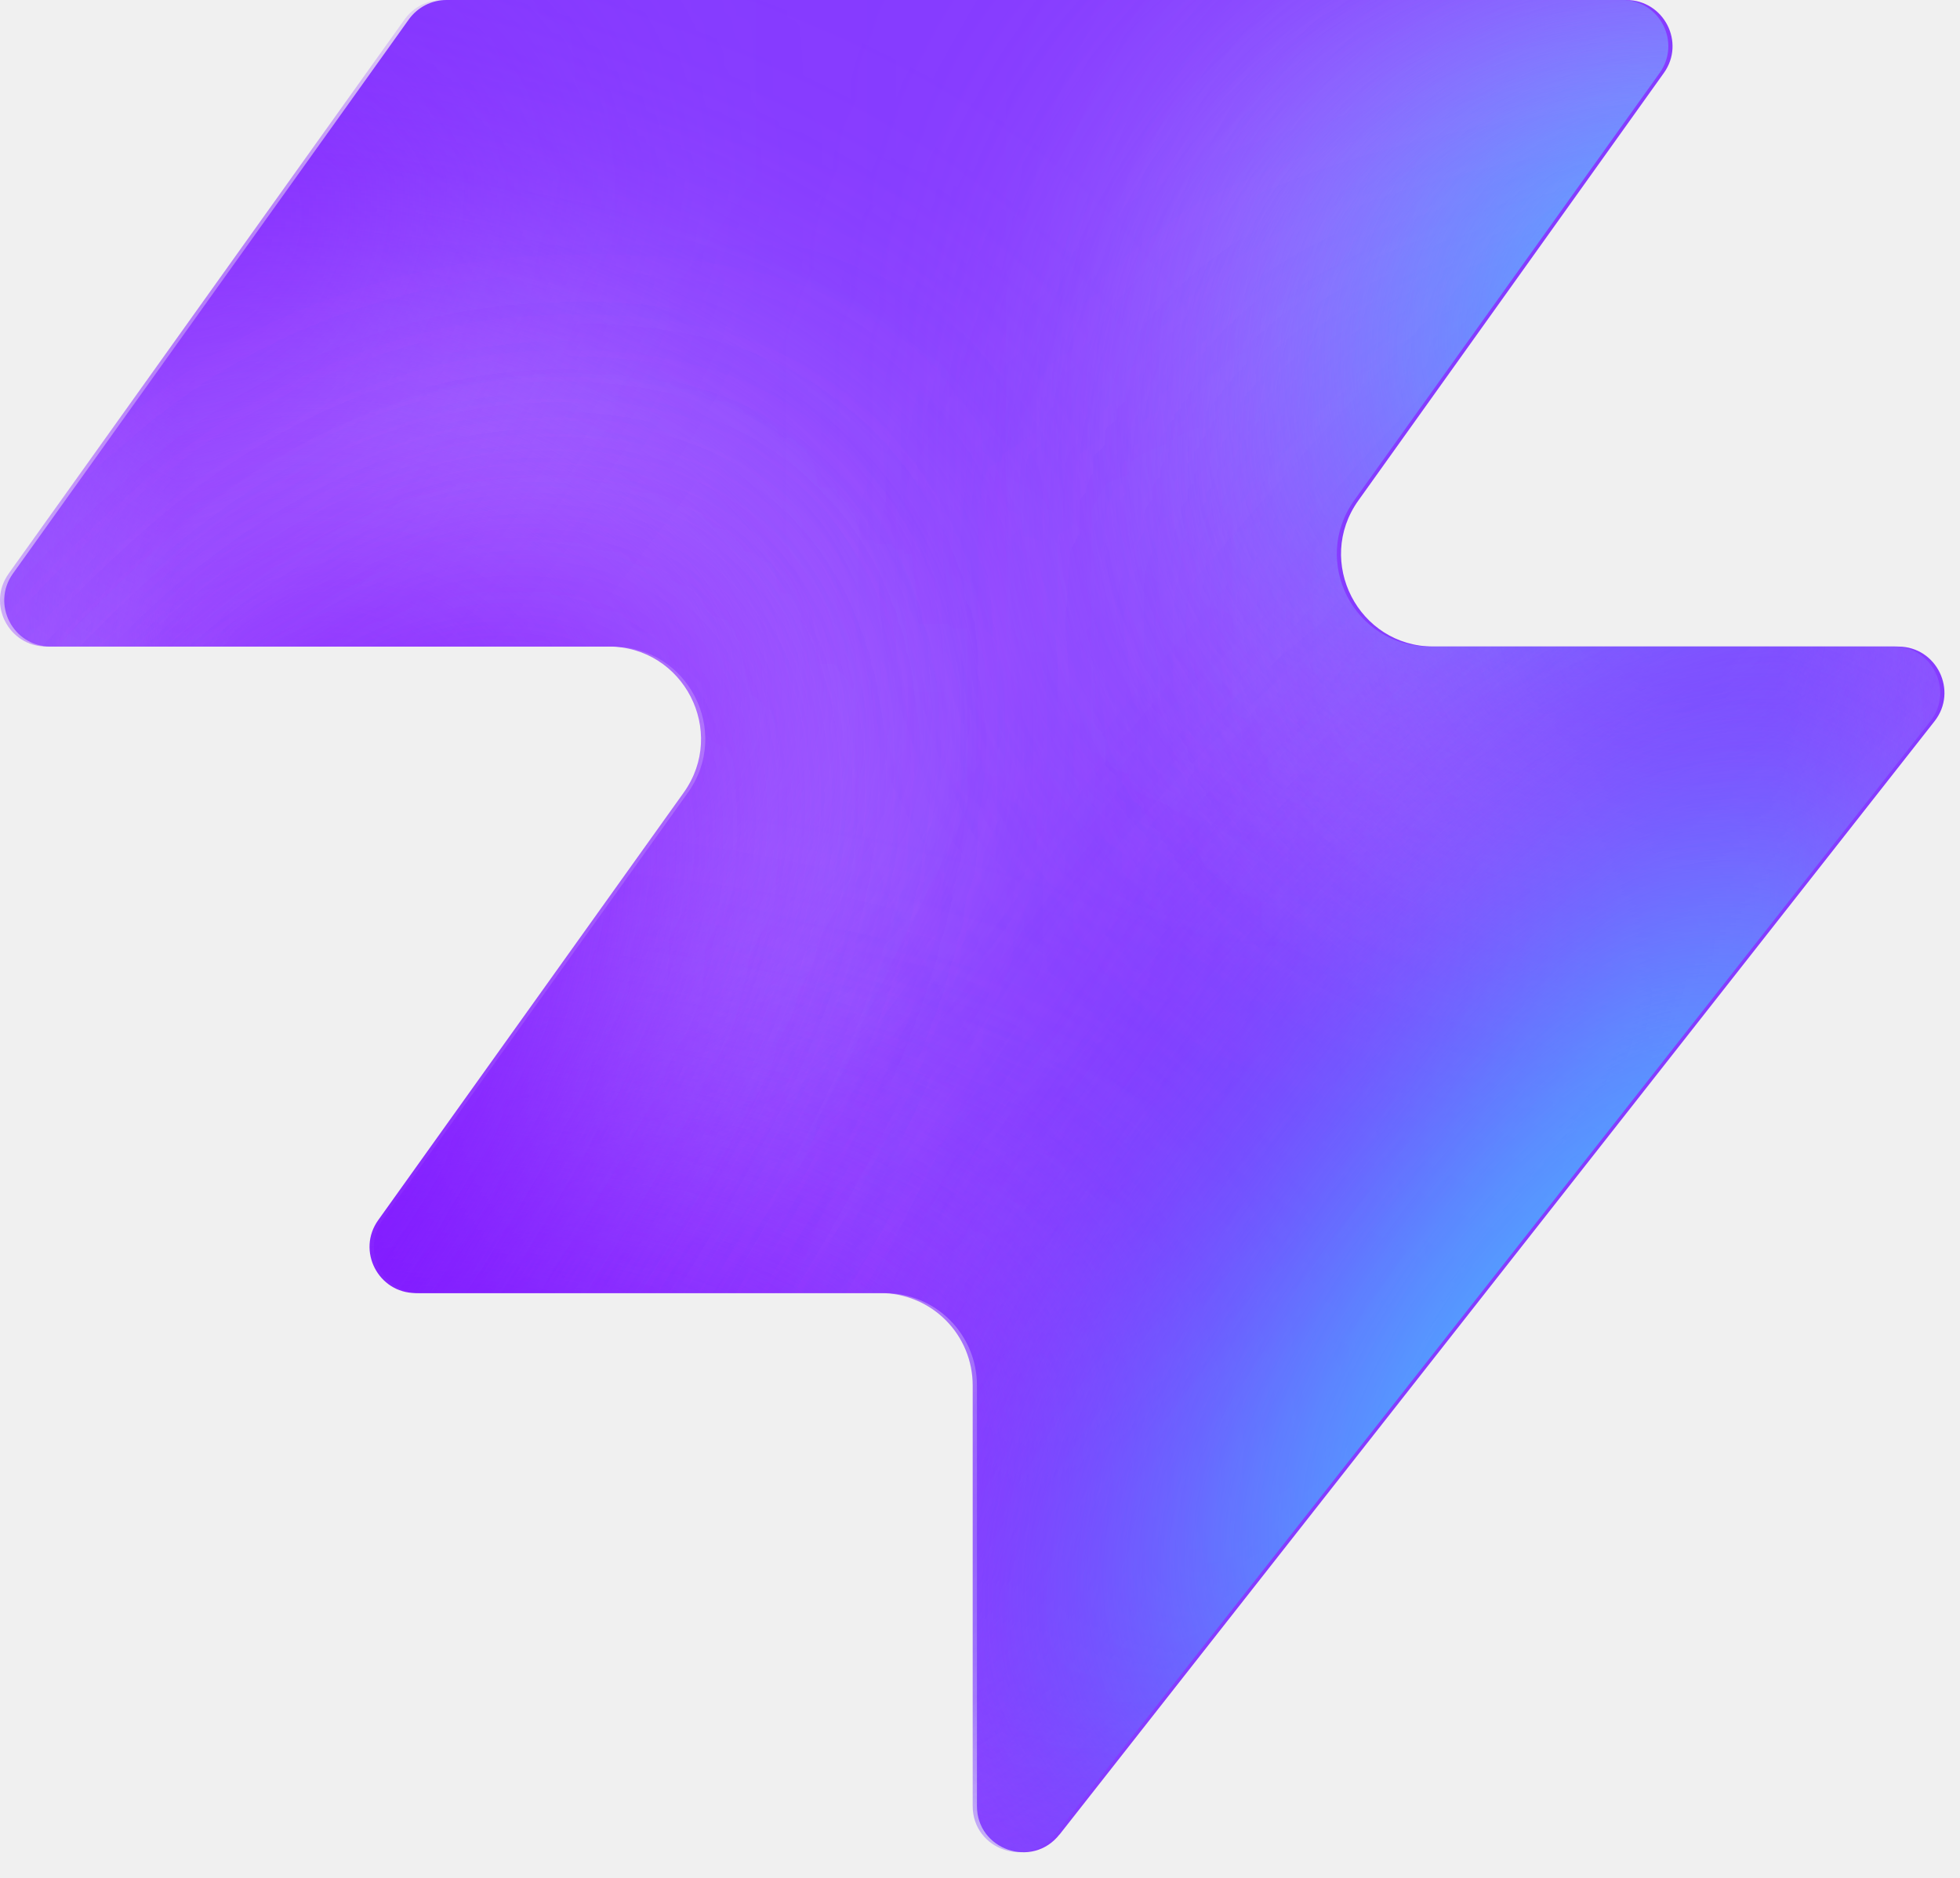
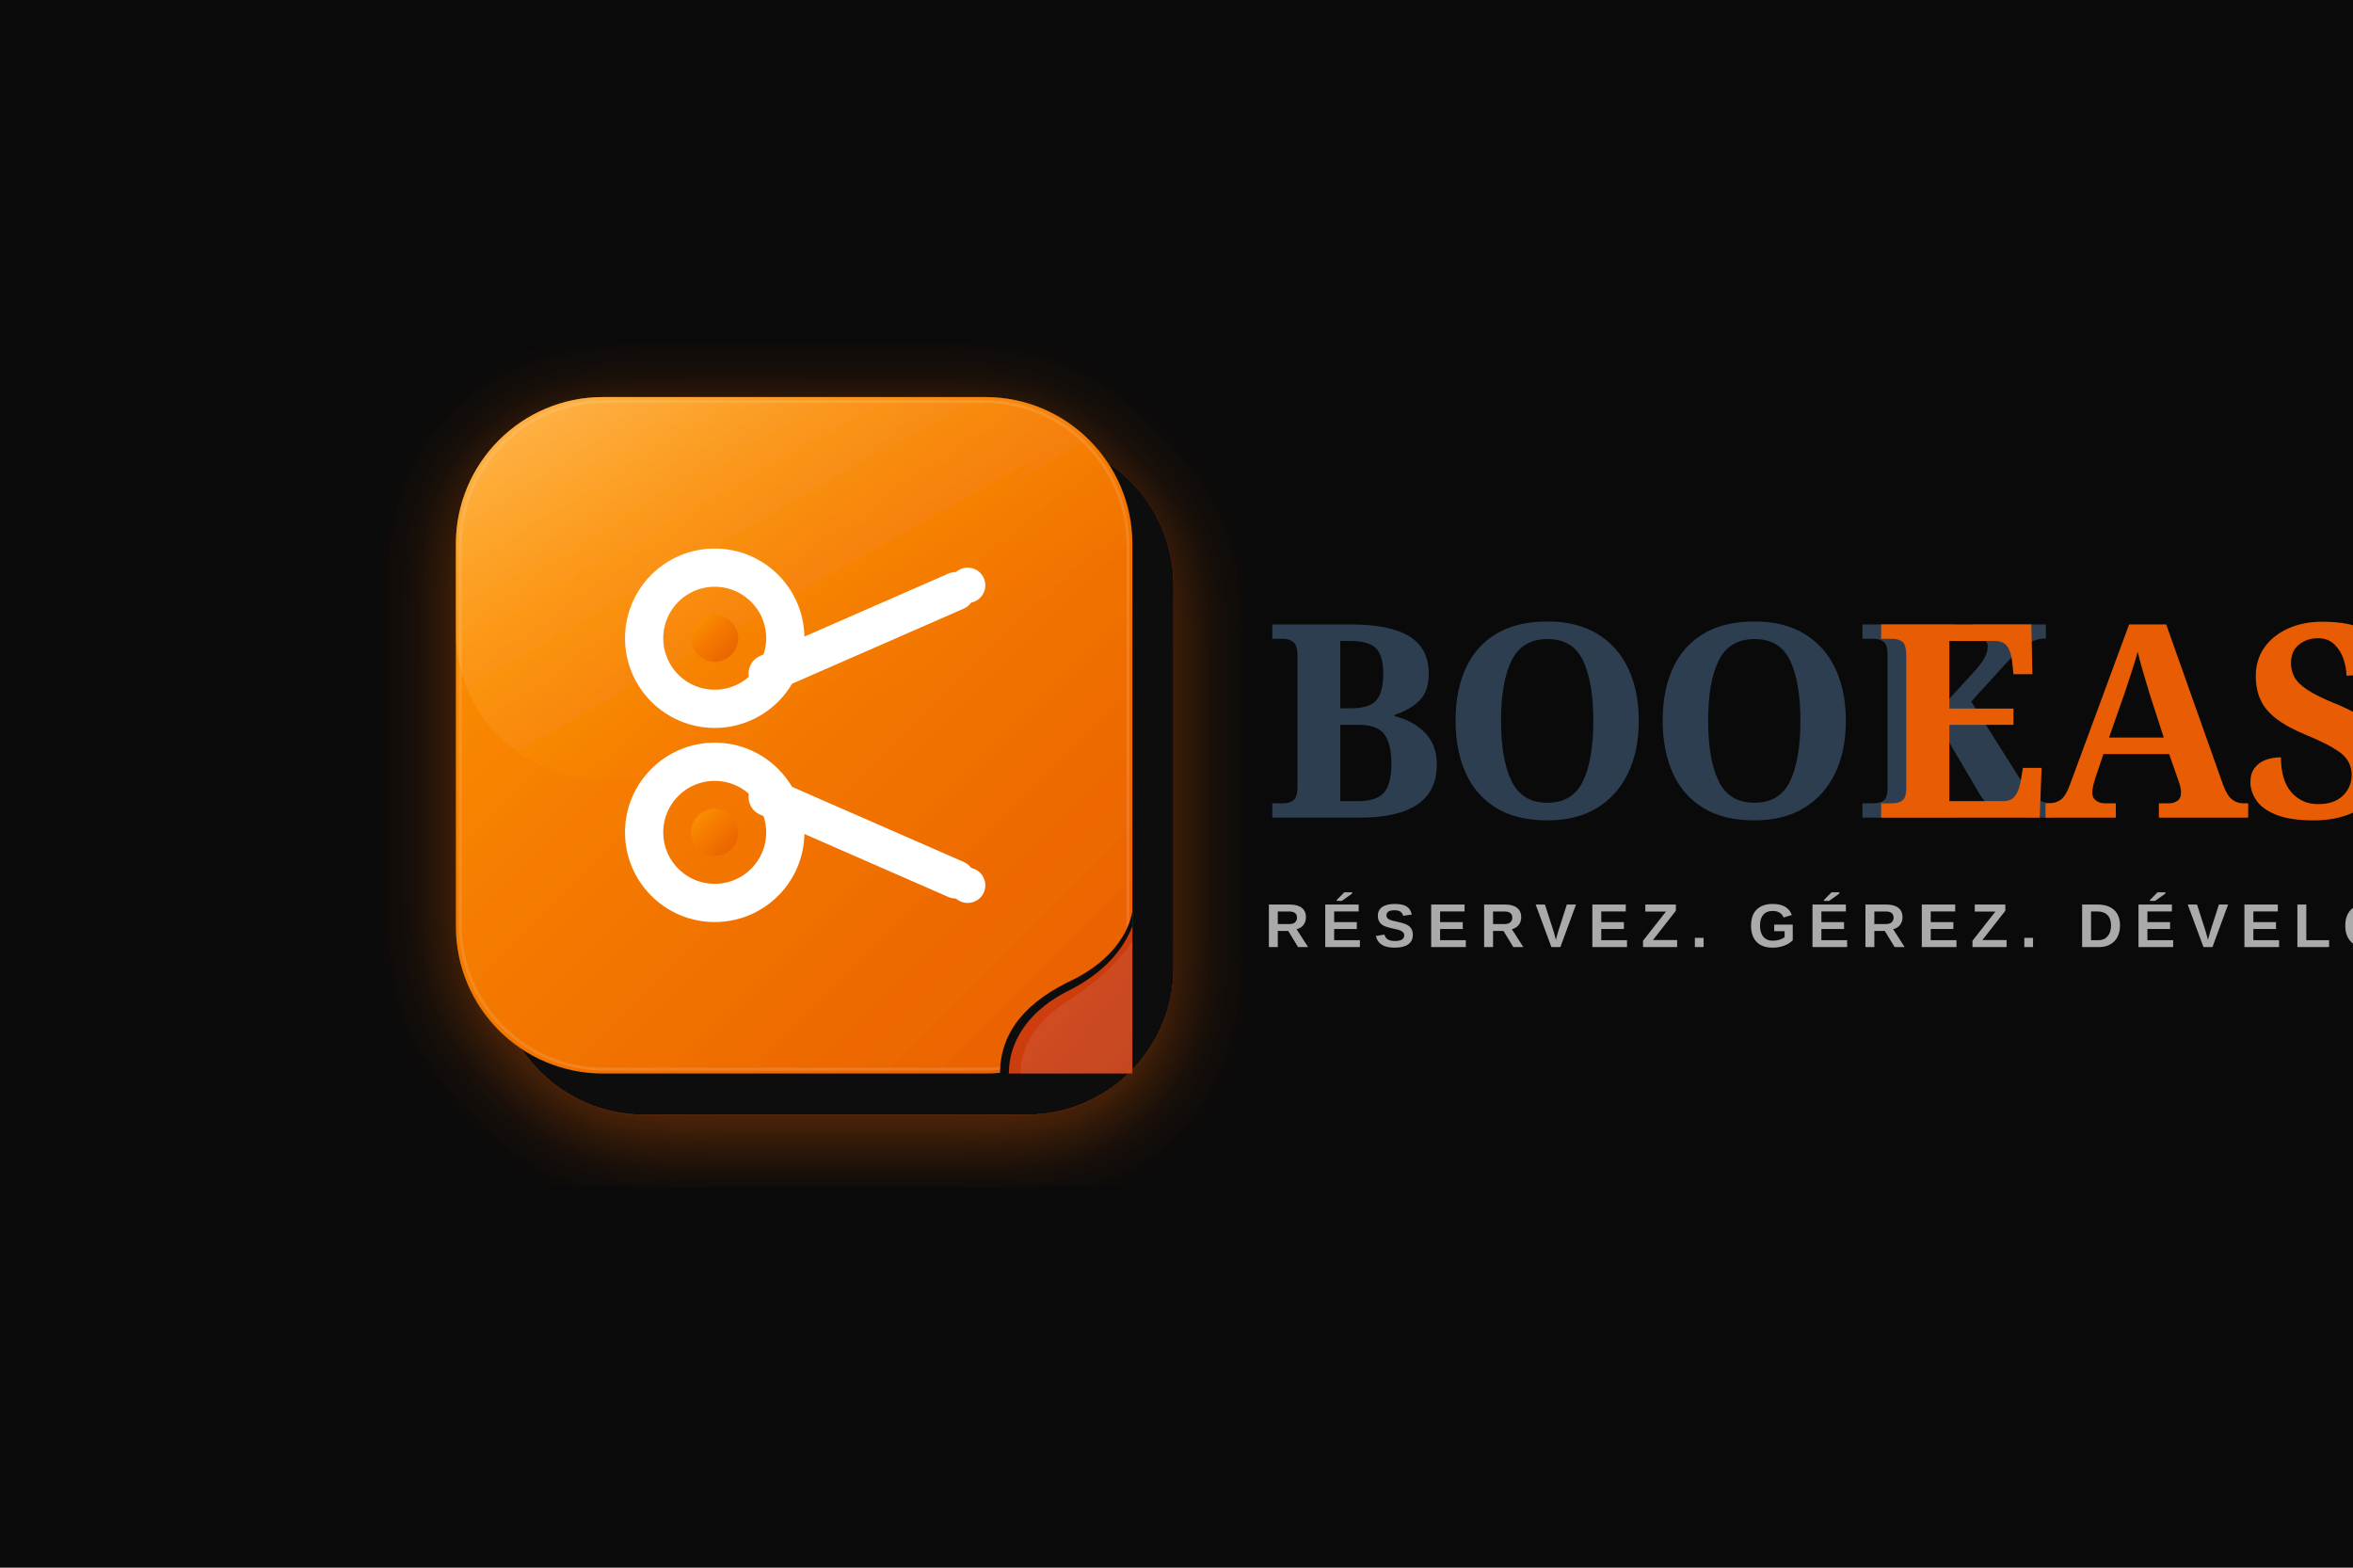
- <svg xmlns="http://www.w3.org/2000/svg" width="48" height="46" fill="none" viewBox="0 0 48 46">
-   <path fill="#863bff" d="M25.946 44.938c-.664.845-2.021.375-2.021-.698V33.937a2.26 2.26 0 0 0-2.262-2.262H10.287c-.92 0-1.456-1.04-.92-1.788l7.48-10.471c1.07-1.497 0-3.578-1.842-3.578H1.237c-.92 0-1.456-1.04-.92-1.788L10.013.474c.214-.297.556-.474.92-.474h28.894c.92 0 1.456 1.04.92 1.788l-7.48 10.471c-1.07 1.498 0 3.579 1.842 3.579h11.377c.943 0 1.473 1.088.89 1.83L25.947 44.94z" style="fill:#863bff;fill:color(display-p3 .525 .23 1);fill-opacity:1" />
-   <mask id="a" width="48" height="46" x="0" y="0" maskUnits="userSpaceOnUse" style="mask-type:alpha">
-     <path fill="#000" d="M25.842 44.938c-.664.844-2.021.375-2.021-.698V33.937a2.26 2.26 0 0 0-2.262-2.262H10.183c-.92 0-1.456-1.04-.92-1.788l7.48-10.471c1.07-1.498 0-3.579-1.842-3.579H1.133c-.92 0-1.456-1.04-.92-1.787L9.91.473c.214-.297.556-.474.92-.474h28.894c.92 0 1.456 1.04.92 1.788l-7.48 10.471c-1.07 1.498 0 3.578 1.842 3.578h11.377c.943 0 1.473 1.088.89 1.832L25.843 44.94z" style="fill:#000;fill-opacity:1" />
-   </mask>
-   <g mask="url(#a)">
-     <g filter="url(#b)">
-       <ellipse cx="5.508" cy="14.704" fill="#ede6ff" rx="5.508" ry="14.704" style="fill:#ede6ff;fill:color(display-p3 .927 .903 1);fill-opacity:1" transform="matrix(.00324 1 1 -.00324 -4.47 31.516)" />
-     </g>
-     <g filter="url(#c)">
-       <ellipse cx="10.399" cy="29.851" fill="#ede6ff" rx="10.399" ry="29.851" style="fill:#ede6ff;fill:color(display-p3 .927 .903 1);fill-opacity:1" transform="matrix(.00324 1 1 -.00324 -39.328 7.883)" />
-     </g>
-     <g filter="url(#d)">
-       <ellipse cx="5.508" cy="30.487" fill="#7e14ff" rx="5.508" ry="30.487" style="fill:#7e14ff;fill:color(display-p3 .492 .077 1);fill-opacity:1" transform="rotate(89.814 -25.913 -14.639)scale(1 -1)" />
-     </g>
-     <g filter="url(#e)">
-       <ellipse cx="5.508" cy="30.599" fill="#7e14ff" rx="5.508" ry="30.599" style="fill:#7e14ff;fill:color(display-p3 .492 .077 1);fill-opacity:1" transform="rotate(89.814 -32.644 -3.334)scale(1 -1)" />
-     </g>
-     <g filter="url(#f)">
-       <ellipse cx="5.508" cy="30.599" fill="#7e14ff" rx="5.508" ry="30.599" style="fill:#7e14ff;fill:color(display-p3 .492 .077 1);fill-opacity:1" transform="matrix(.00324 1 1 -.00324 -34.34 30.47)" />
-     </g>
-     <g filter="url(#g)">
-       <ellipse cx="14.072" cy="22.078" fill="#ede6ff" rx="14.072" ry="22.078" style="fill:#ede6ff;fill:color(display-p3 .927 .903 1);fill-opacity:1" transform="rotate(93.35 24.506 48.493)scale(-1 1)" />
-     </g>
-     <g filter="url(#h)">
-       <ellipse cx="3.47" cy="21.501" fill="#7e14ff" rx="3.47" ry="21.501" style="fill:#7e14ff;fill:color(display-p3 .492 .077 1);fill-opacity:1" transform="rotate(89.009 28.708 47.59)scale(-1 1)" />
-     </g>
-     <g filter="url(#i)">
-       <ellipse cx="3.47" cy="21.501" fill="#7e14ff" rx="3.47" ry="21.501" style="fill:#7e14ff;fill:color(display-p3 .492 .077 1);fill-opacity:1" transform="rotate(89.009 28.708 47.59)scale(-1 1)" />
-     </g>
-     <g filter="url(#j)">
-       <ellipse cx=".387" cy="8.972" fill="#7e14ff" rx="4.407" ry="29.108" style="fill:#7e14ff;fill:color(display-p3 .492 .077 1);fill-opacity:1" transform="rotate(39.51 .387 8.972)" />
-     </g>
-     <g filter="url(#k)">
-       <ellipse cx="47.523" cy="-6.092" fill="#7e14ff" rx="4.407" ry="29.108" style="fill:#7e14ff;fill:color(display-p3 .492 .077 1);fill-opacity:1" transform="rotate(37.892 47.523 -6.092)" />
-     </g>
-     <g filter="url(#l)">
-       <ellipse cx="41.412" cy="6.333" fill="#47bfff" rx="5.971" ry="9.665" style="fill:#47bfff;fill:color(display-p3 .28 .748 1);fill-opacity:1" transform="rotate(37.892 41.412 6.333)" />
-     </g>
-     <g filter="url(#m)">
-       <ellipse cx="-1.879" cy="38.332" fill="#7e14ff" rx="4.407" ry="29.108" style="fill:#7e14ff;fill:color(display-p3 .492 .077 1);fill-opacity:1" transform="rotate(37.892 -1.88 38.332)" />
-     </g>
-     <g filter="url(#n)">
-       <ellipse cx="-1.879" cy="38.332" fill="#7e14ff" rx="4.407" ry="29.108" style="fill:#7e14ff;fill:color(display-p3 .492 .077 1);fill-opacity:1" transform="rotate(37.892 -1.88 38.332)" />
-     </g>
-     <g filter="url(#o)">
-       <ellipse cx="35.651" cy="29.907" fill="#7e14ff" rx="4.407" ry="29.108" style="fill:#7e14ff;fill:color(display-p3 .492 .077 1);fill-opacity:1" transform="rotate(37.892 35.651 29.907)" />
-     </g>
-     <g filter="url(#p)">
-       <ellipse cx="38.418" cy="32.4" fill="#47bfff" rx="5.971" ry="15.297" style="fill:#47bfff;fill:color(display-p3 .28 .748 1);fill-opacity:1" transform="rotate(37.892 38.418 32.4)" />
-     </g>
-   </g>
+ <svg xmlns="http://www.w3.org/2000/svg" width="800" height="533" viewBox="0 0 800 533">
  <defs>
-     <filter id="b" width="60.045" height="41.654" x="-19.77" y="16.149" color-interpolation-filters="sRGB" filterUnits="userSpaceOnUse">
-       <feFlood flood-opacity="0" result="BackgroundImageFix" />
-       <feBlend in="SourceGraphic" in2="BackgroundImageFix" result="shape" />
-       <feGaussianBlur result="effect1_foregroundBlur_2002_17158" stdDeviation="7.659" />
-     </filter>
-     <filter id="c" width="90.34" height="51.437" x="-54.613" y="-7.533" color-interpolation-filters="sRGB" filterUnits="userSpaceOnUse">
-       <feFlood flood-opacity="0" result="BackgroundImageFix" />
-       <feBlend in="SourceGraphic" in2="BackgroundImageFix" result="shape" />
-       <feGaussianBlur result="effect1_foregroundBlur_2002_17158" stdDeviation="7.659" />
-     </filter>
-     <filter id="d" width="79.355" height="29.4" x="-49.64" y="2.03" color-interpolation-filters="sRGB" filterUnits="userSpaceOnUse">
-       <feFlood flood-opacity="0" result="BackgroundImageFix" />
-       <feBlend in="SourceGraphic" in2="BackgroundImageFix" result="shape" />
-       <feGaussianBlur result="effect1_foregroundBlur_2002_17158" stdDeviation="4.596" />
-     </filter>
-     <filter id="e" width="79.579" height="29.4" x="-45.045" y="20.029" color-interpolation-filters="sRGB" filterUnits="userSpaceOnUse">
-       <feFlood flood-opacity="0" result="BackgroundImageFix" />
-       <feBlend in="SourceGraphic" in2="BackgroundImageFix" result="shape" />
-       <feGaussianBlur result="effect1_foregroundBlur_2002_17158" stdDeviation="4.596" />
-     </filter>
-     <filter id="f" width="79.579" height="29.4" x="-43.513" y="21.178" color-interpolation-filters="sRGB" filterUnits="userSpaceOnUse">
-       <feFlood flood-opacity="0" result="BackgroundImageFix" />
-       <feBlend in="SourceGraphic" in2="BackgroundImageFix" result="shape" />
-       <feGaussianBlur result="effect1_foregroundBlur_2002_17158" stdDeviation="4.596" />
-     </filter>
-     <filter id="g" width="74.749" height="58.852" x="15.756" y="-17.901" color-interpolation-filters="sRGB" filterUnits="userSpaceOnUse">
-       <feFlood flood-opacity="0" result="BackgroundImageFix" />
-       <feBlend in="SourceGraphic" in2="BackgroundImageFix" result="shape" />
-       <feGaussianBlur result="effect1_foregroundBlur_2002_17158" stdDeviation="7.659" />
-     </filter>
-     <filter id="h" width="61.377" height="25.362" x="23.548" y="2.284" color-interpolation-filters="sRGB" filterUnits="userSpaceOnUse">
-       <feFlood flood-opacity="0" result="BackgroundImageFix" />
-       <feBlend in="SourceGraphic" in2="BackgroundImageFix" result="shape" />
-       <feGaussianBlur result="effect1_foregroundBlur_2002_17158" stdDeviation="4.596" />
-     </filter>
-     <filter id="i" width="61.377" height="25.362" x="23.548" y="2.284" color-interpolation-filters="sRGB" filterUnits="userSpaceOnUse">
-       <feFlood flood-opacity="0" result="BackgroundImageFix" />
-       <feBlend in="SourceGraphic" in2="BackgroundImageFix" result="shape" />
-       <feGaussianBlur result="effect1_foregroundBlur_2002_17158" stdDeviation="4.596" />
-     </filter>
-     <filter id="j" width="56.045" height="63.649" x="-27.636" y="-22.853" color-interpolation-filters="sRGB" filterUnits="userSpaceOnUse">
-       <feFlood flood-opacity="0" result="BackgroundImageFix" />
-       <feBlend in="SourceGraphic" in2="BackgroundImageFix" result="shape" />
-       <feGaussianBlur result="effect1_foregroundBlur_2002_17158" stdDeviation="4.596" />
-     </filter>
-     <filter id="k" width="54.814" height="64.646" x="20.116" y="-38.415" color-interpolation-filters="sRGB" filterUnits="userSpaceOnUse">
-       <feFlood flood-opacity="0" result="BackgroundImageFix" />
-       <feBlend in="SourceGraphic" in2="BackgroundImageFix" result="shape" />
-       <feGaussianBlur result="effect1_foregroundBlur_2002_17158" stdDeviation="4.596" />
-     </filter>
-     <filter id="l" width="33.541" height="35.313" x="24.641" y="-11.323" color-interpolation-filters="sRGB" filterUnits="userSpaceOnUse">
-       <feFlood flood-opacity="0" result="BackgroundImageFix" />
-       <feBlend in="SourceGraphic" in2="BackgroundImageFix" result="shape" />
-       <feGaussianBlur result="effect1_foregroundBlur_2002_17158" stdDeviation="4.596" />
-     </filter>
-     <filter id="m" width="54.814" height="64.646" x="-29.286" y="6.009" color-interpolation-filters="sRGB" filterUnits="userSpaceOnUse">
-       <feFlood flood-opacity="0" result="BackgroundImageFix" />
-       <feBlend in="SourceGraphic" in2="BackgroundImageFix" result="shape" />
-       <feGaussianBlur result="effect1_foregroundBlur_2002_17158" stdDeviation="4.596" />
-     </filter>
-     <filter id="n" width="54.814" height="64.646" x="-29.286" y="6.009" color-interpolation-filters="sRGB" filterUnits="userSpaceOnUse">
-       <feFlood flood-opacity="0" result="BackgroundImageFix" />
-       <feBlend in="SourceGraphic" in2="BackgroundImageFix" result="shape" />
-       <feGaussianBlur result="effect1_foregroundBlur_2002_17158" stdDeviation="4.596" />
-     </filter>
-     <filter id="o" width="54.814" height="64.646" x="8.244" y="-2.416" color-interpolation-filters="sRGB" filterUnits="userSpaceOnUse">
-       <feFlood flood-opacity="0" result="BackgroundImageFix" />
-       <feBlend in="SourceGraphic" in2="BackgroundImageFix" result="shape" />
-       <feGaussianBlur result="effect1_foregroundBlur_2002_17158" stdDeviation="4.596" />
-     </filter>
-     <filter id="p" width="39.409" height="43.623" x="18.713" y="10.588" color-interpolation-filters="sRGB" filterUnits="userSpaceOnUse">
-       <feFlood flood-opacity="0" result="BackgroundImageFix" />
-       <feBlend in="SourceGraphic" in2="BackgroundImageFix" result="shape" />
-       <feGaussianBlur result="effect1_foregroundBlur_2002_17158" stdDeviation="4.596" />
+     <linearGradient id="iconGrad" x1="0" y1="0" x2="1" y2="1">
+       <stop offset="0%" stop-color="#FF9800" />
+       <stop offset="40%" stop-color="#F57C00" />
+       <stop offset="100%" stop-color="#E85D04" />
+     </linearGradient>
+     <linearGradient id="shine" x1="0.2" y1="0" x2="0.8" y2="0.6">
+       <stop offset="0%" stop-color="#FFCC80" stop-opacity="0.5" />
+       <stop offset="100%" stop-color="#FF9800" stop-opacity="0" />
+     </linearGradient>
+     <linearGradient id="curlGrad" x1="0" y1="0" x2="1" y2="1">
+       <stop offset="0%" stop-color="#D84315" />
+       <stop offset="100%" stop-color="#BF360C" />
+     </linearGradient>
+     <filter id="glow">
+       <feDropShadow dx="0" dy="6" stdDeviation="14" flood-color="#E85D04" flood-opacity="0.45" />
    </filter>
  </defs>
+   <rect width="800" height="533" fill="#0A0A0A" />
+   <g transform="translate(155, 135)" filter="url(#glow)">
+     <rect x="14" y="14" width="230" height="230" rx="50" fill="#111" />
+     <rect width="230" height="230" rx="50" fill="url(#iconGrad)" />
+     <rect width="230" height="130" rx="50" fill="url(#shine)" />
+     <rect x="1.5" y="1.5" width="227" height="227" rx="49" fill="none" stroke="rgba(255,255,255,0.12)" stroke-width="1" />
+     <g transform="translate(50, 38)" fill="none" stroke="white" stroke-linecap="round" stroke-linejoin="round">
+       <circle cx="38" cy="44" r="24" stroke-width="13" fill="none" />
+       <circle cx="38" cy="44" r="8" fill="url(#iconGrad)" stroke="none" />
+       <circle cx="38" cy="110" r="24" stroke-width="13" fill="none" />
+       <circle cx="38" cy="110" r="8" fill="url(#iconGrad)" stroke="none" />
+       <line x1="56" y1="56" x2="120" y2="28" stroke-width="13" />
+       <line x1="56" y1="98" x2="120" y2="126" stroke-width="13" />
+       <circle cx="124" cy="26" r="6" fill="white" stroke="none" />
+       <circle cx="124" cy="128" r="6" fill="white" stroke="none" />
+     </g>
+     <path d="M 185 230 C 185 215 195 205 210 198 C 220 193 228 185 230 175 L 230 230 Z" fill="#111" />
+     <path d="M 188 230 C 188 218 196 208 208 202 C 218 197 226 190 230 180 L 230 230 Z" fill="url(#curlGrad)" />
+     <path d="M 192 230 C 192 220 198 212 207 206 C 215 201 224 194 230 185 L 230 230 Z" fill="rgba(255,255,255,0.08)" />
+   </g>
+   <text x="430" y="278" font-family="'Playfair Display', Georgia, serif" font-weight="900" font-size="92" fill="#2C3E50" letter-spacing="-2">BOOK</text>
+   <text x="637" y="278" font-family="'Playfair Display', Georgia, serif" font-weight="900" font-size="92" fill="#E85D04" letter-spacing="-2">EASE</text>
+   <text x="430" y="322" font-family="'DM Sans', Arial, sans-serif" font-weight="700" font-size="21" fill="#AAAAAA" letter-spacing="4">RÉSERVEZ. GÉREZ. DÉVELOPPEZ.</text>
</svg>
